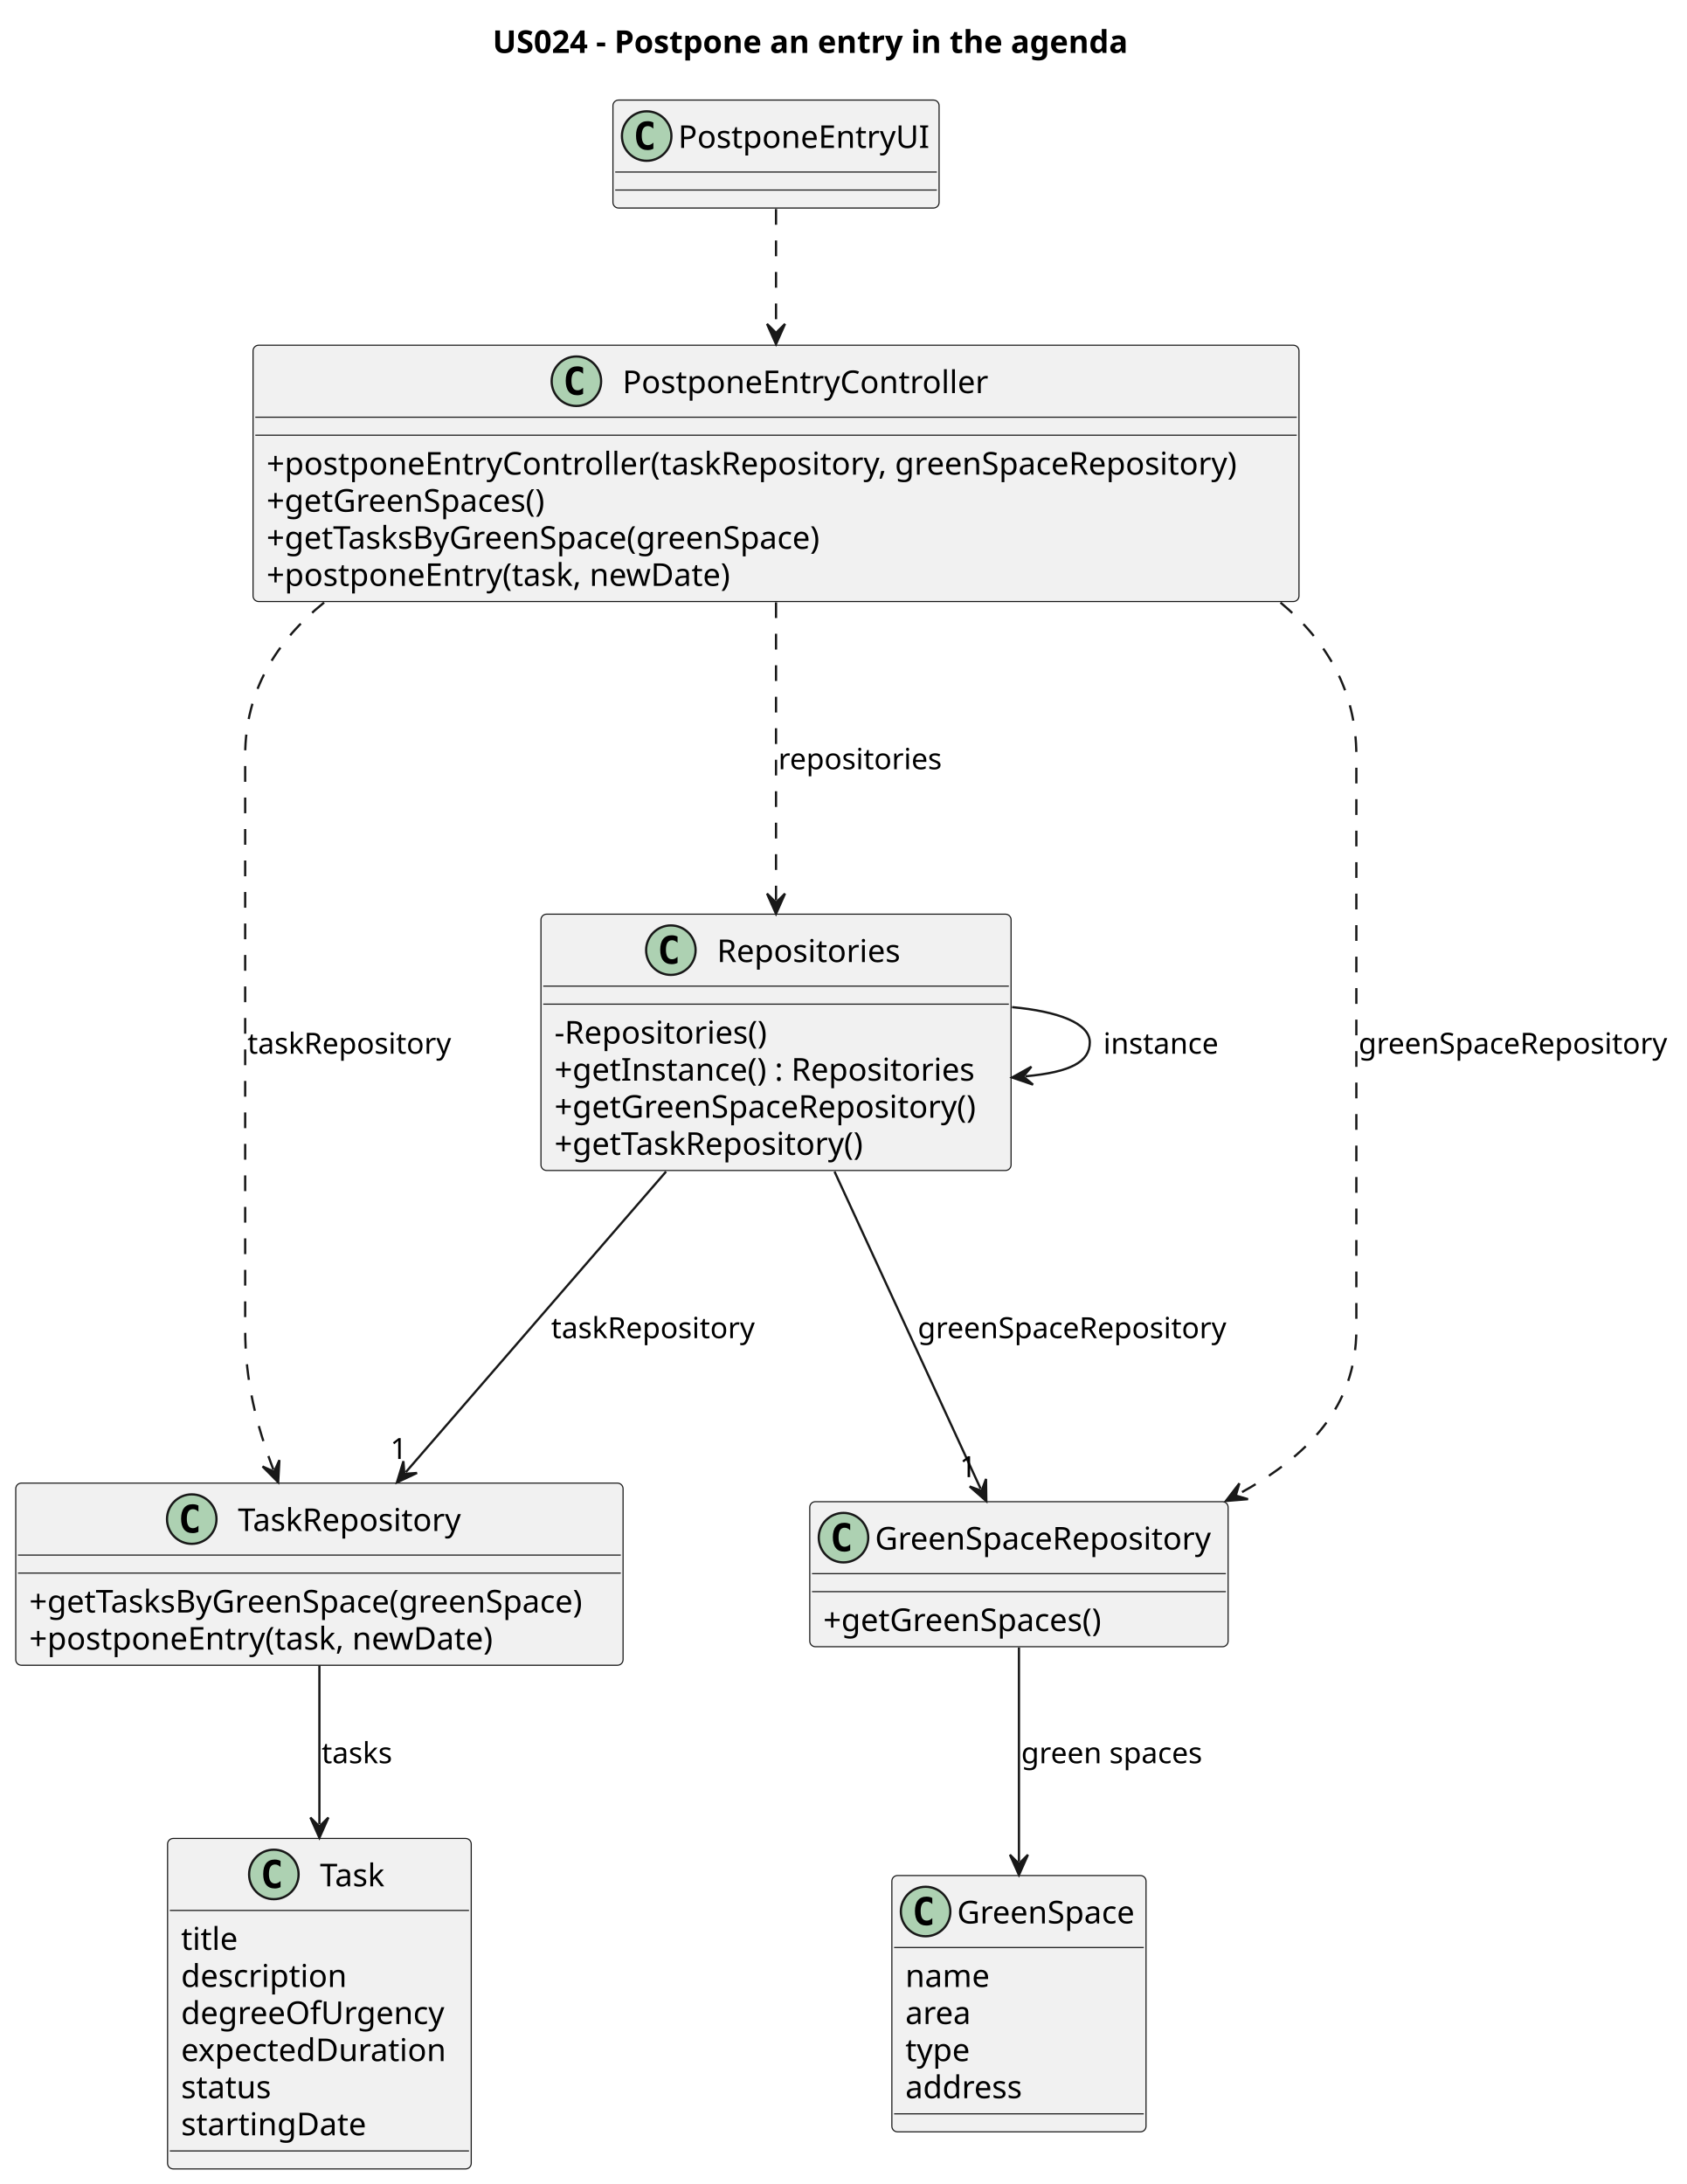
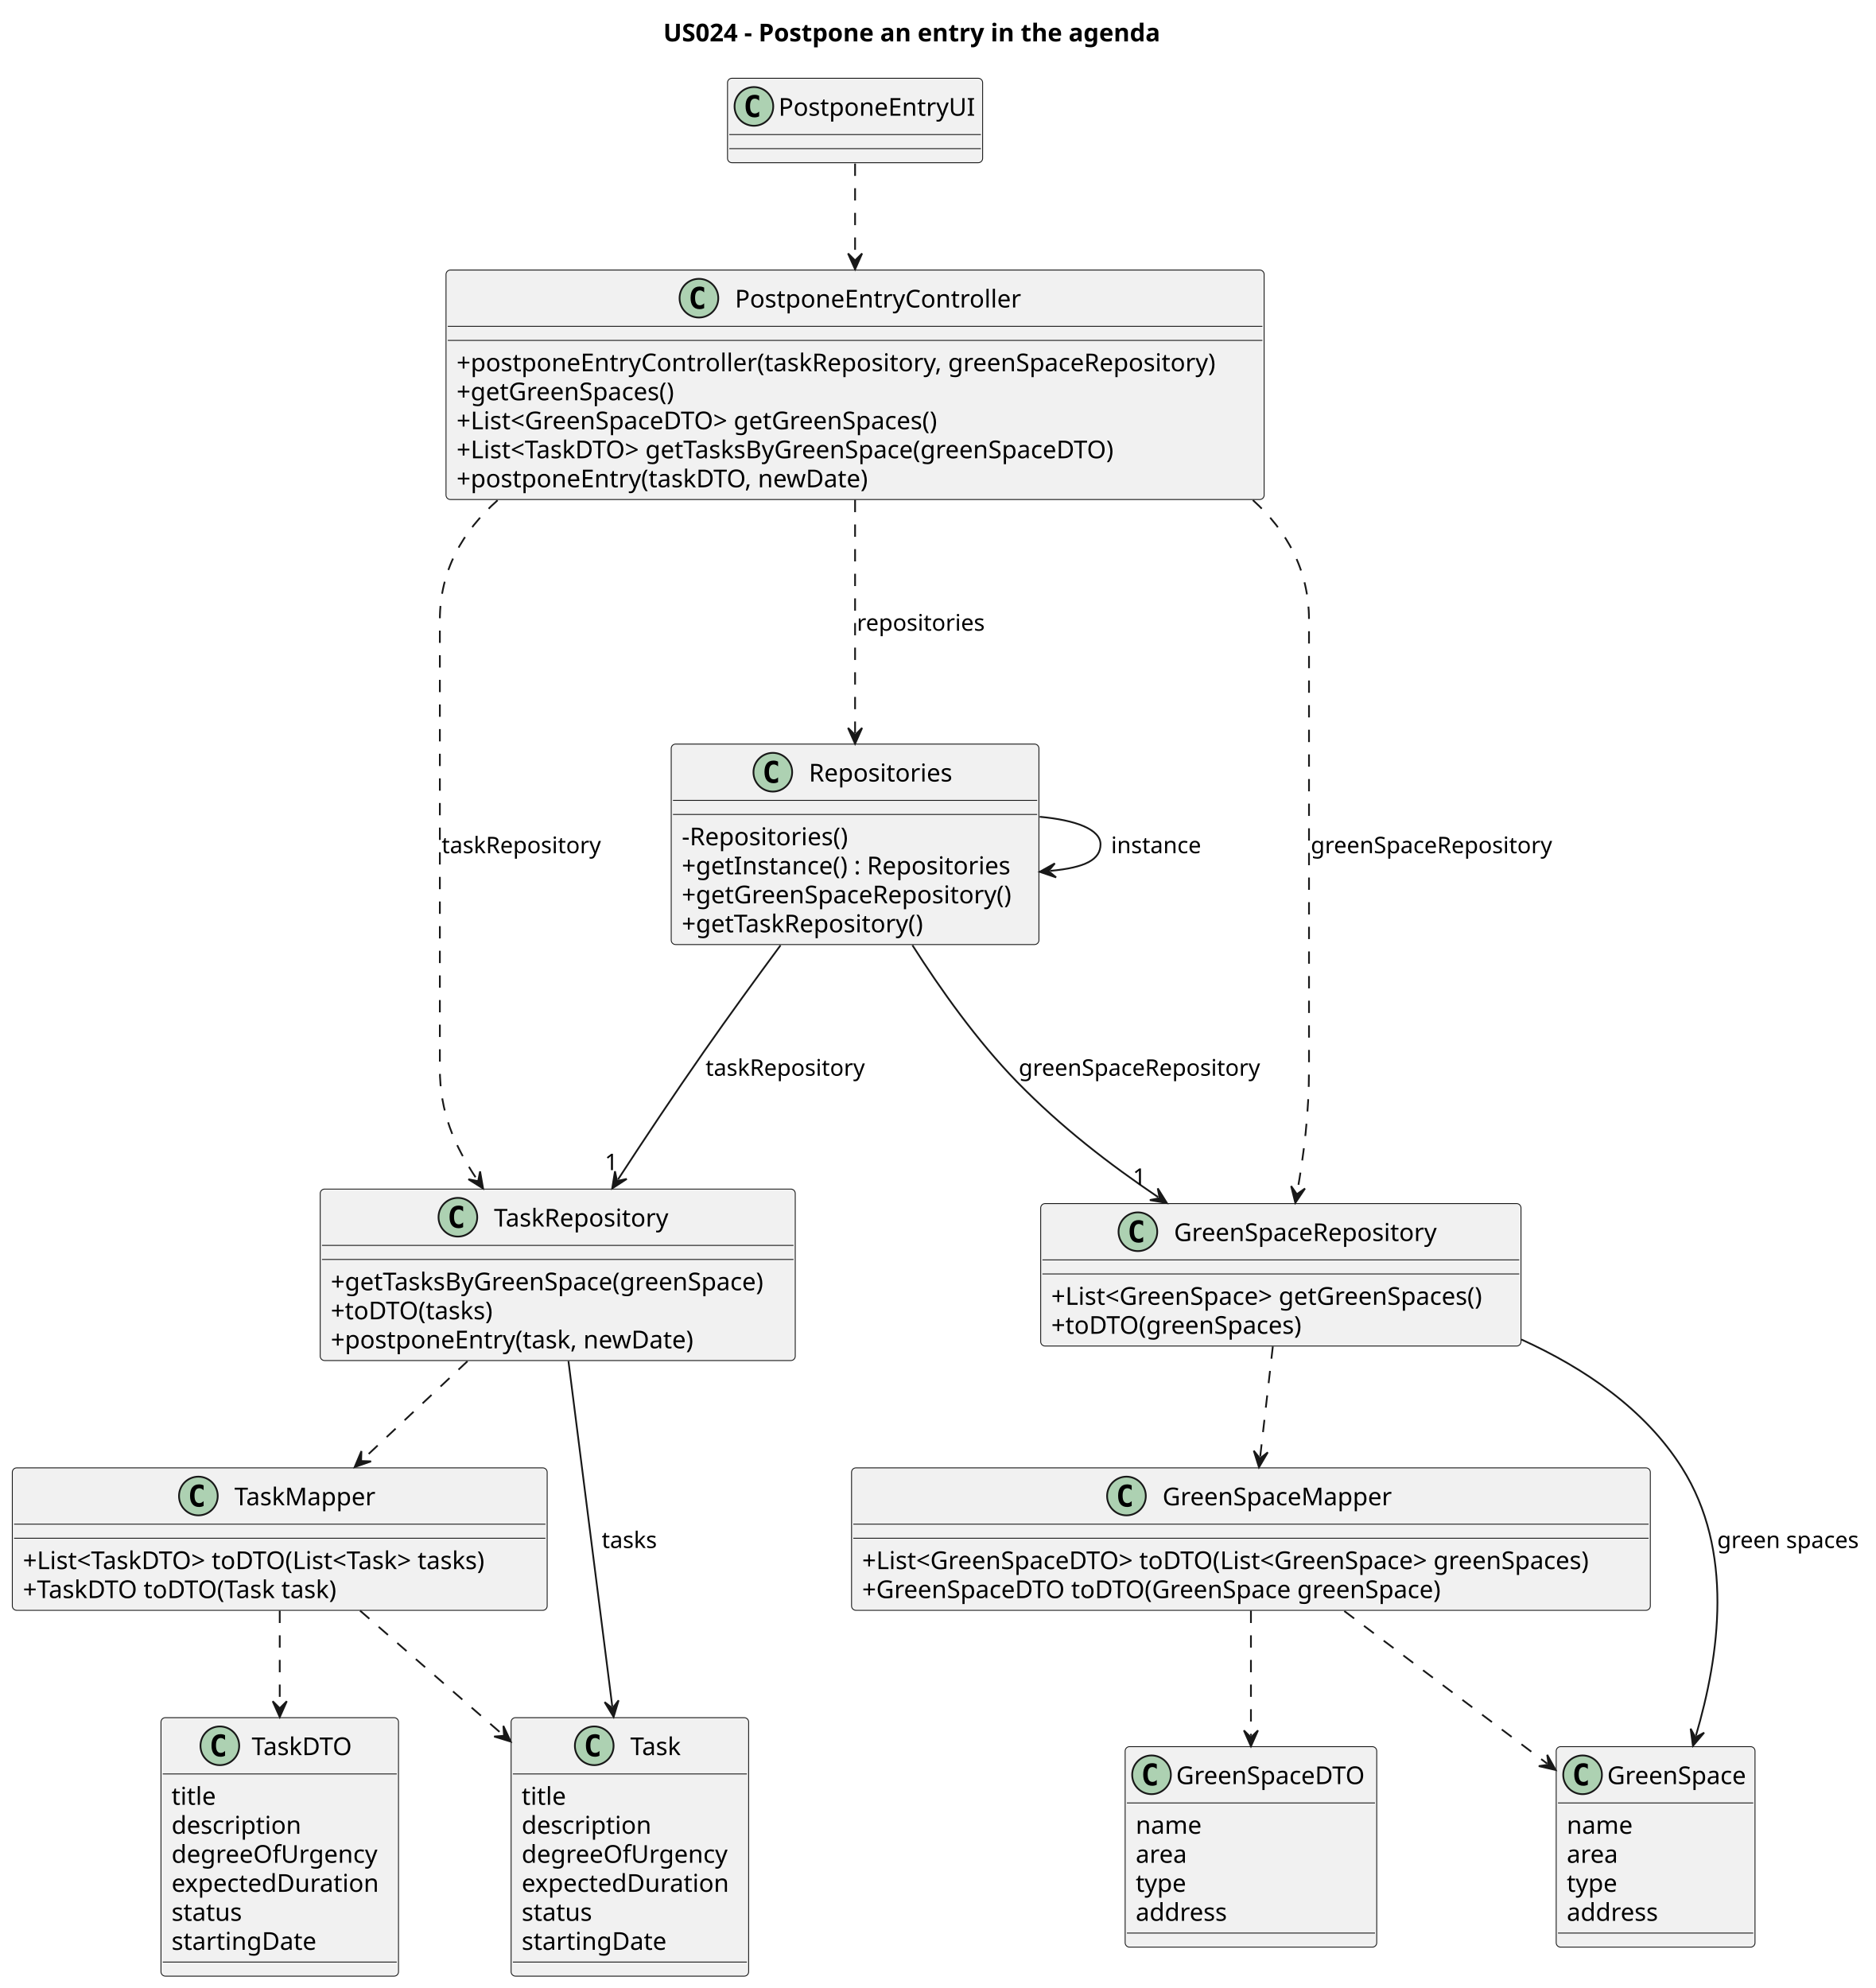
- <svg xmlns="http://www.w3.org/2000/svg" contentStyleType="text/css" height="971px" preserveAspectRatio="none" style="width:750px;height:971px;background:#FFFFFF;" version="1.1" viewBox="0 0 750 971" width="750px" zoomAndPan="magnify">
+ <svg xmlns="http://www.w3.org/2000/svg" contentStyleType="text/css" height="1130px" preserveAspectRatio="none" style="width:1066px;height:1130px;background:#FFFFFF;" version="1.1" viewBox="0 0 1066 1130" width="1066px" zoomAndPan="magnify">
  <defs />
  <g>
-     <text fill="#000000" font-family="sans-serif" font-size="14" font-weight="bold" lengthAdjust="spacing" textLength="298" x="219" y="23.535">US024 - Postpone an entry in the agenda</text>
+     <text fill="#000000" font-family="sans-serif" font-size="14" font-weight="bold" lengthAdjust="spacing" textLength="298" x="377" y="23.535">US024 - Postpone an entry in the agenda</text>
    <g id="elem_PostponeEntryUI">
-       <rect codeLine="13" fill="#F1F1F1" height="48" id="PostponeEntryUI" rx="2.5" ry="2.5" style="stroke:#181818;stroke-width:0.5;" width="145" x="272.5" y="44.488" />
-       <ellipse cx="287.5" cy="60.488" fill="#ADD1B2" rx="11" ry="11" style="stroke:#181818;stroke-width:1.0;" />
-       <path d="M290.473,66.131 Q289.892,66.43 289.253,66.58 Q288.614,66.729 287.908,66.729 Q285.401,66.729 284.082,65.077 Q282.762,63.425 282.762,60.304 Q282.762,57.175 284.082,55.523 Q285.401,53.871 287.908,53.871 Q288.614,53.871 289.261,54.02 Q289.909,54.17 290.473,54.469 L290.473,57.191 Q289.842,56.61 289.249,56.341 Q288.655,56.071 288.024,56.071 Q286.68,56.071 285.995,57.138 Q285.31,58.204 285.31,60.304 Q285.31,62.396 285.995,63.463 Q286.68,64.529 288.024,64.529 Q288.655,64.529 289.249,64.26 Q289.842,63.99 290.473,63.409 Z " fill="#000000" />
-       <text fill="#000000" font-family="sans-serif" font-size="14" lengthAdjust="spacing" textLength="113" x="301.5" y="65.779">PostponeEntryUI</text>
-       <line style="stroke:#181818;stroke-width:0.5;" x1="273.5" x2="416.5" y1="76.488" y2="76.488" />
-       <line style="stroke:#181818;stroke-width:0.5;" x1="273.5" x2="416.5" y1="84.488" y2="84.488" />
+       <rect codeLine="13" fill="#F1F1F1" height="48" id="PostponeEntryUI" rx="2.5" ry="2.5" style="stroke:#181818;stroke-width:0.5;" width="145" x="413.5" y="44.488" />
+       <ellipse cx="428.5" cy="60.488" fill="#ADD1B2" rx="11" ry="11" style="stroke:#181818;stroke-width:1.0;" />
+       <path d="M431.473,66.131 Q430.892,66.43 430.253,66.58 Q429.614,66.729 428.908,66.729 Q426.401,66.729 425.082,65.077 Q423.762,63.425 423.762,60.304 Q423.762,57.175 425.082,55.523 Q426.401,53.871 428.908,53.871 Q429.614,53.871 430.261,54.02 Q430.909,54.17 431.473,54.469 L431.473,57.191 Q430.842,56.61 430.249,56.341 Q429.655,56.071 429.024,56.071 Q427.68,56.071 426.995,57.138 Q426.31,58.204 426.31,60.304 Q426.31,62.396 426.995,63.463 Q427.68,64.529 429.024,64.529 Q429.655,64.529 430.249,64.26 Q430.842,63.99 431.473,63.409 Z " fill="#000000" />
+       <text fill="#000000" font-family="sans-serif" font-size="14" lengthAdjust="spacing" textLength="113" x="442.5" y="65.779">PostponeEntryUI</text>
+       <line style="stroke:#181818;stroke-width:0.5;" x1="414.5" x2="557.5" y1="76.488" y2="76.488" />
+       <line style="stroke:#181818;stroke-width:0.5;" x1="414.5" x2="557.5" y1="84.488" y2="84.488" />
    </g>
    <g id="elem_PostponeEntryController">
-       <rect codeLine="16" fill="#F1F1F1" height="113.953" id="PostponeEntryController" rx="2.5" ry="2.5" style="stroke:#181818;stroke-width:0.5;" width="465" x="112.5" y="153.488" />
-       <ellipse cx="256.25" cy="169.488" fill="#ADD1B2" rx="11" ry="11" style="stroke:#181818;stroke-width:1.0;" />
-       <path d="M259.223,175.131 Q258.642,175.43 258.003,175.58 Q257.364,175.729 256.658,175.729 Q254.151,175.729 252.832,174.077 Q251.512,172.425 251.512,169.304 Q251.512,166.175 252.832,164.523 Q254.151,162.871 256.658,162.871 Q257.364,162.871 258.011,163.02 Q258.659,163.17 259.223,163.469 L259.223,166.191 Q258.592,165.61 257.999,165.341 Q257.405,165.071 256.774,165.071 Q255.43,165.071 254.745,166.137 Q254.06,167.204 254.06,169.304 Q254.06,171.396 254.745,172.463 Q255.43,173.529 256.774,173.529 Q257.405,173.529 257.999,173.26 Q258.592,172.99 259.223,172.409 Z " fill="#000000" />
-       <text fill="#000000" font-family="sans-serif" font-size="14" lengthAdjust="spacing" textLength="169" x="276.75" y="174.779">PostponeEntryController</text>
-       <line style="stroke:#181818;stroke-width:0.5;" x1="113.5" x2="576.5" y1="185.488" y2="185.488" />
-       <line style="stroke:#181818;stroke-width:0.5;" x1="113.5" x2="576.5" y1="193.488" y2="193.488" />
-       <text fill="#000000" font-family="sans-serif" font-size="14" lengthAdjust="spacing" textLength="453" x="118.5" y="211.023">+postponeEntryController(taskRepository, greenSpaceRepository)</text>
-       <text fill="#000000" font-family="sans-serif" font-size="14" lengthAdjust="spacing" textLength="131" x="118.5" y="227.512">+getGreenSpaces()</text>
-       <text fill="#000000" font-family="sans-serif" font-size="14" lengthAdjust="spacing" textLength="258" x="118.5" y="244">+getTasksByGreenSpace(greenSpace)</text>
-       <text fill="#000000" font-family="sans-serif" font-size="14" lengthAdjust="spacing" textLength="216" x="118.5" y="260.488">+postponeEntry(task, newDate)</text>
+       <rect codeLine="16" fill="#F1F1F1" height="130.441" id="PostponeEntryController" rx="2.5" ry="2.5" style="stroke:#181818;stroke-width:0.5;" width="465" x="253.5" y="153.488" />
+       <ellipse cx="397.25" cy="169.488" fill="#ADD1B2" rx="11" ry="11" style="stroke:#181818;stroke-width:1.0;" />
+       <path d="M400.223,175.131 Q399.642,175.43 399.003,175.58 Q398.364,175.729 397.658,175.729 Q395.151,175.729 393.832,174.077 Q392.512,172.425 392.512,169.304 Q392.512,166.175 393.832,164.523 Q395.151,162.871 397.658,162.871 Q398.364,162.871 399.011,163.02 Q399.659,163.17 400.223,163.469 L400.223,166.191 Q399.592,165.61 398.999,165.341 Q398.405,165.071 397.774,165.071 Q396.43,165.071 395.745,166.137 Q395.06,167.204 395.06,169.304 Q395.06,171.396 395.745,172.463 Q396.43,173.529 397.774,173.529 Q398.405,173.529 398.999,173.26 Q399.592,172.99 400.223,172.409 Z " fill="#000000" />
+       <text fill="#000000" font-family="sans-serif" font-size="14" lengthAdjust="spacing" textLength="169" x="417.75" y="174.779">PostponeEntryController</text>
+       <line style="stroke:#181818;stroke-width:0.5;" x1="254.5" x2="717.5" y1="185.488" y2="185.488" />
+       <line style="stroke:#181818;stroke-width:0.5;" x1="254.5" x2="717.5" y1="193.488" y2="193.488" />
+       <text fill="#000000" font-family="sans-serif" font-size="14" lengthAdjust="spacing" textLength="453" x="259.5" y="211.023">+postponeEntryController(taskRepository, greenSpaceRepository)</text>
+       <text fill="#000000" font-family="sans-serif" font-size="14" lengthAdjust="spacing" textLength="131" x="259.5" y="227.512">+getGreenSpaces()</text>
+       <text fill="#000000" font-family="sans-serif" font-size="14" lengthAdjust="spacing" textLength="291" x="259.5" y="244">+List&lt;GreenSpaceDTO&gt; getGreenSpaces()</text>
+       <text fill="#000000" font-family="sans-serif" font-size="14" lengthAdjust="spacing" textLength="399" x="259.5" y="260.488">+List&lt;TaskDTO&gt; getTasksByGreenSpace(greenSpaceDTO)</text>
+       <text fill="#000000" font-family="sans-serif" font-size="14" lengthAdjust="spacing" textLength="246" x="259.5" y="276.977">+postponeEntry(taskDTO, newDate)</text>
+     </g>
+     <g id="elem_Repositories">
+       <rect codeLine="25" fill="#F1F1F1" height="113.953" id="Repositories" rx="2.5" ry="2.5" style="stroke:#181818;stroke-width:0.5;" width="209" x="381.5" y="422.938" />
+       <ellipse cx="439.25" cy="438.938" fill="#ADD1B2" rx="11" ry="11" style="stroke:#181818;stroke-width:1.0;" />
+       <path d="M442.223,444.581 Q441.642,444.88 441.003,445.03 Q440.364,445.179 439.658,445.179 Q437.151,445.179 435.832,443.527 Q434.512,441.875 434.512,438.754 Q434.512,435.625 435.832,433.973 Q437.151,432.321 439.658,432.321 Q440.364,432.321 441.011,432.471 Q441.659,432.62 442.223,432.919 L442.223,435.641 Q441.592,435.06 440.999,434.791 Q440.405,434.521 439.774,434.521 Q438.43,434.521 437.745,435.587 Q437.06,436.654 437.06,438.754 Q437.06,440.846 437.745,441.913 Q438.43,442.979 439.774,442.979 Q440.405,442.979 440.999,442.709 Q441.592,442.44 442.223,441.859 Z " fill="#000000" />
+       <text fill="#000000" font-family="sans-serif" font-size="14" lengthAdjust="spacing" textLength="85" x="459.75" y="444.229">Repositories</text>
+       <line style="stroke:#181818;stroke-width:0.5;" x1="382.5" x2="589.5" y1="454.938" y2="454.938" />
+       <line style="stroke:#181818;stroke-width:0.5;" x1="382.5" x2="589.5" y1="462.938" y2="462.938" />
+       <text fill="#000000" font-family="sans-serif" font-size="14" lengthAdjust="spacing" textLength="103" x="387.5" y="480.473">-Repositories()</text>
+       <text fill="#000000" font-family="sans-serif" font-size="14" lengthAdjust="spacing" textLength="197" x="387.5" y="496.962">+getInstance() : Repositories</text>
+       <text fill="#000000" font-family="sans-serif" font-size="14" lengthAdjust="spacing" textLength="197" x="387.5" y="513.45">+getGreenSpaceRepository()</text>
+       <text fill="#000000" font-family="sans-serif" font-size="14" lengthAdjust="spacing" textLength="148" x="387.5" y="529.938">+getTaskRepository()</text>
+     </g>
+     <g id="elem_TaskRepository">
+       <rect codeLine="32" fill="#F1F1F1" height="97.465" id="TaskRepository" rx="2.5" ry="2.5" style="stroke:#181818;stroke-width:0.5;" width="270" x="182" y="675.888" />
+       <ellipse cx="260.25" cy="691.888" fill="#ADD1B2" rx="11" ry="11" style="stroke:#181818;stroke-width:1.0;" />
+       <path d="M263.223,697.531 Q262.642,697.83 262.003,697.98 Q261.364,698.129 260.658,698.129 Q258.151,698.129 256.832,696.477 Q255.512,694.825 255.512,691.704 Q255.512,688.575 256.832,686.923 Q258.151,685.271 260.658,685.271 Q261.364,685.271 262.011,685.42 Q262.659,685.57 263.223,685.869 L263.223,688.591 Q262.592,688.01 261.999,687.741 Q261.405,687.471 260.774,687.471 Q259.43,687.471 258.745,688.538 Q258.06,689.604 258.06,691.704 Q258.06,693.796 258.745,694.863 Q259.43,695.929 260.774,695.929 Q261.405,695.929 261.999,695.659 Q262.592,695.39 263.223,694.809 Z " fill="#000000" />
+       <text fill="#000000" font-family="sans-serif" font-size="14" lengthAdjust="spacing" textLength="105" x="280.75" y="697.179">TaskRepository</text>
+       <line style="stroke:#181818;stroke-width:0.5;" x1="183" x2="451" y1="707.888" y2="707.888" />
+       <line style="stroke:#181818;stroke-width:0.5;" x1="183" x2="451" y1="715.888" y2="715.888" />
+       <text fill="#000000" font-family="sans-serif" font-size="14" lengthAdjust="spacing" textLength="258" x="188" y="733.423">+getTasksByGreenSpace(greenSpace)</text>
+       <text fill="#000000" font-family="sans-serif" font-size="14" lengthAdjust="spacing" textLength="100" x="188" y="749.912">+toDTO(tasks)</text>
+       <text fill="#000000" font-family="sans-serif" font-size="14" lengthAdjust="spacing" textLength="216" x="188" y="766.4">+postponeEntry(task, newDate)</text>
+     </g>
+     <g id="elem_GreenSpaceRepository">
+       <rect codeLine="38" fill="#F1F1F1" height="80.977" id="GreenSpaceRepository" rx="2.5" ry="2.5" style="stroke:#181818;stroke-width:0.5;" width="273" x="591.5" y="684.128" />
+       <ellipse cx="646.75" cy="700.128" fill="#ADD1B2" rx="11" ry="11" style="stroke:#181818;stroke-width:1.0;" />
+       <path d="M649.723,705.771 Q649.142,706.07 648.503,706.22 Q647.864,706.369 647.158,706.369 Q644.651,706.369 643.332,704.717 Q642.012,703.065 642.012,699.944 Q642.012,696.815 643.332,695.163 Q644.651,693.511 647.158,693.511 Q647.864,693.511 648.511,693.66 Q649.159,693.81 649.723,694.109 L649.723,696.831 Q649.092,696.25 648.499,695.981 Q647.905,695.711 647.274,695.711 Q645.93,695.711 645.245,696.778 Q644.56,697.844 644.56,699.944 Q644.56,702.036 645.245,703.103 Q645.93,704.169 647.274,704.169 Q647.905,704.169 648.499,703.899 Q649.092,703.63 649.723,703.049 Z " fill="#000000" />
+       <text fill="#000000" font-family="sans-serif" font-size="14" lengthAdjust="spacing" textLength="154" x="667.25" y="705.419">GreenSpaceRepository</text>
+       <line style="stroke:#181818;stroke-width:0.5;" x1="592.5" x2="863.5" y1="716.128" y2="716.128" />
+       <line style="stroke:#181818;stroke-width:0.5;" x1="592.5" x2="863.5" y1="724.128" y2="724.128" />
+       <text fill="#000000" font-family="sans-serif" font-size="14" lengthAdjust="spacing" textLength="261" x="597.5" y="741.663">+List&lt;GreenSpace&gt; getGreenSpaces()</text>
+       <text fill="#000000" font-family="sans-serif" font-size="14" lengthAdjust="spacing" textLength="152" x="597.5" y="758.152">+toDTO(greenSpaces)</text>
+     </g>
+     <g id="elem_GreenSpaceMapper">
+       <rect codeLine="44" fill="#F1F1F1" height="80.977" id="GreenSpaceMapper" rx="2.5" ry="2.5" style="stroke:#181818;stroke-width:0.5;" width="454" x="484" y="834.348" />
+       <ellipse cx="640.25" cy="850.348" fill="#ADD1B2" rx="11" ry="11" style="stroke:#181818;stroke-width:1.0;" />
+       <path d="M643.223,855.991 Q642.642,856.29 642.003,856.44 Q641.364,856.589 640.658,856.589 Q638.151,856.589 636.832,854.937 Q635.512,853.285 635.512,850.164 Q635.512,847.035 636.832,845.383 Q638.151,843.731 640.658,843.731 Q641.364,843.731 642.011,843.88 Q642.659,844.03 643.223,844.329 L643.223,847.051 Q642.592,846.47 641.999,846.201 Q641.405,845.931 640.774,845.931 Q639.43,845.931 638.745,846.997 Q638.06,848.064 638.06,850.164 Q638.06,852.256 638.745,853.323 Q639.43,854.389 640.774,854.389 Q641.405,854.389 641.999,854.12 Q642.592,853.85 643.223,853.269 Z " fill="#000000" />
+       <text fill="#000000" font-family="sans-serif" font-size="14" lengthAdjust="spacing" textLength="133" x="660.75" y="855.639">GreenSpaceMapper</text>
+       <line style="stroke:#181818;stroke-width:0.5;" x1="485" x2="937" y1="866.348" y2="866.348" />
+       <line style="stroke:#181818;stroke-width:0.5;" x1="485" x2="937" y1="874.348" y2="874.348" />
+       <text fill="#000000" font-family="sans-serif" font-size="14" lengthAdjust="spacing" textLength="442" x="490" y="891.883">+List&lt;GreenSpaceDTO&gt; toDTO(List&lt;GreenSpace&gt; greenSpaces)</text>
+       <text fill="#000000" font-family="sans-serif" font-size="14" lengthAdjust="spacing" textLength="345" x="490" y="908.372">+GreenSpaceDTO toDTO(GreenSpace greenSpace)</text>
+     </g>
+     <g id="elem_TaskMapper">
+       <rect codeLine="49" fill="#F1F1F1" height="80.977" id="TaskMapper" rx="2.5" ry="2.5" style="stroke:#181818;stroke-width:0.5;" width="304" x="7" y="834.348" />
+       <ellipse cx="112.75" cy="850.348" fill="#ADD1B2" rx="11" ry="11" style="stroke:#181818;stroke-width:1.0;" />
+       <path d="M115.723,855.991 Q115.142,856.29 114.503,856.44 Q113.864,856.589 113.158,856.589 Q110.651,856.589 109.332,854.937 Q108.012,853.285 108.012,850.164 Q108.012,847.035 109.332,845.383 Q110.651,843.731 113.158,843.731 Q113.864,843.731 114.511,843.88 Q115.159,844.03 115.723,844.329 L115.723,847.051 Q115.092,846.47 114.499,846.201 Q113.905,845.931 113.274,845.931 Q111.93,845.931 111.245,846.997 Q110.56,848.064 110.56,850.164 Q110.56,852.256 111.245,853.323 Q111.93,854.389 113.274,854.389 Q113.905,854.389 114.499,854.12 Q115.092,853.85 115.723,853.269 Z " fill="#000000" />
+       <text fill="#000000" font-family="sans-serif" font-size="14" lengthAdjust="spacing" textLength="84" x="133.25" y="855.639">TaskMapper</text>
+       <line style="stroke:#181818;stroke-width:0.5;" x1="8" x2="310" y1="866.348" y2="866.348" />
+       <line style="stroke:#181818;stroke-width:0.5;" x1="8" x2="310" y1="874.348" y2="874.348" />
+       <text fill="#000000" font-family="sans-serif" font-size="14" lengthAdjust="spacing" textLength="292" x="13" y="891.883">+List&lt;TaskDTO&gt; toDTO(List&lt;Task&gt; tasks)</text>
+       <text fill="#000000" font-family="sans-serif" font-size="14" lengthAdjust="spacing" textLength="195" x="13" y="908.372">+TaskDTO toDTO(Task task)</text>
+     </g>
+     <g id="elem_GreenSpaceDTO">
+       <rect codeLine="54" fill="#F1F1F1" height="113.953" id="GreenSpaceDTO" rx="2.5" ry="2.5" style="stroke:#181818;stroke-width:0.5;" width="143" x="639.5" y="992.818" />
+       <ellipse cx="654.5" cy="1008.818" fill="#ADD1B2" rx="11" ry="11" style="stroke:#181818;stroke-width:1.0;" />
+       <path d="M657.473,1014.461 Q656.892,1014.76 656.253,1014.91 Q655.614,1015.059 654.908,1015.059 Q652.401,1015.059 651.082,1013.407 Q649.762,1011.755 649.762,1008.634 Q649.762,1005.505 651.082,1003.853 Q652.401,1002.201 654.908,1002.201 Q655.614,1002.201 656.261,1002.351 Q656.909,1002.5 657.473,1002.799 L657.473,1005.521 Q656.842,1004.94 656.249,1004.671 Q655.655,1004.401 655.024,1004.401 Q653.68,1004.401 652.995,1005.467 Q652.31,1006.534 652.31,1008.634 Q652.31,1010.726 652.995,1011.793 Q653.68,1012.859 655.024,1012.859 Q655.655,1012.859 656.249,1012.59 Q656.842,1012.32 657.473,1011.739 Z " fill="#000000" />
+       <text fill="#000000" font-family="sans-serif" font-size="14" lengthAdjust="spacing" textLength="111" x="668.5" y="1014.109">GreenSpaceDTO</text>
+       <line style="stroke:#181818;stroke-width:0.5;" x1="640.5" x2="781.5" y1="1024.818" y2="1024.818" />
+       <text fill="#000000" font-family="sans-serif" font-size="14" lengthAdjust="spacing" textLength="38" x="645.5" y="1042.353">name</text>
+       <text fill="#000000" font-family="sans-serif" font-size="14" lengthAdjust="spacing" textLength="30" x="645.5" y="1058.842">area</text>
+       <text fill="#000000" font-family="sans-serif" font-size="14" lengthAdjust="spacing" textLength="29" x="645.5" y="1075.33">type</text>
+       <text fill="#000000" font-family="sans-serif" font-size="14" lengthAdjust="spacing" textLength="54" x="645.5" y="1091.818">address</text>
+       <line style="stroke:#181818;stroke-width:0.5;" x1="640.5" x2="781.5" y1="1098.771" y2="1098.771" />
+     </g>
+     <g id="elem_TaskDTO">
+       <rect codeLine="61" fill="#F1F1F1" height="146.93" id="TaskDTO" rx="2.5" ry="2.5" style="stroke:#181818;stroke-width:0.5;" width="135" x="91.5" y="976.328" />
+       <ellipse cx="124.95" cy="992.328" fill="#ADD1B2" rx="11" ry="11" style="stroke:#181818;stroke-width:1.0;" />
+       <path d="M127.923,997.971 Q127.342,998.27 126.703,998.42 Q126.064,998.569 125.358,998.569 Q122.851,998.569 121.531,996.917 Q120.212,995.265 120.212,992.144 Q120.212,989.015 121.531,987.363 Q122.851,985.711 125.358,985.711 Q126.064,985.711 126.711,985.861 Q127.359,986.01 127.923,986.309 L127.923,989.031 Q127.292,988.45 126.699,988.181 Q126.105,987.911 125.474,987.911 Q124.13,987.911 123.445,988.977 Q122.76,990.044 122.76,992.144 Q122.76,994.236 123.445,995.303 Q124.13,996.369 125.474,996.369 Q126.105,996.369 126.699,996.1 Q127.292,995.83 127.923,995.249 Z " fill="#000000" />
+       <text fill="#000000" font-family="sans-serif" font-size="14" lengthAdjust="spacing" textLength="62" x="143.05" y="997.619">TaskDTO</text>
+       <line style="stroke:#181818;stroke-width:0.5;" x1="92.5" x2="225.5" y1="1008.328" y2="1008.328" />
+       <text fill="#000000" font-family="sans-serif" font-size="14" lengthAdjust="spacing" textLength="26" x="97.5" y="1025.863">title</text>
+       <text fill="#000000" font-family="sans-serif" font-size="14" lengthAdjust="spacing" textLength="77" x="97.5" y="1042.352">description</text>
+       <text fill="#000000" font-family="sans-serif" font-size="14" lengthAdjust="spacing" textLength="120" x="97.5" y="1058.84">degreeOfUrgency</text>
+       <text fill="#000000" font-family="sans-serif" font-size="14" lengthAdjust="spacing" textLength="123" x="97.5" y="1075.328">expectedDuration</text>
+       <text fill="#000000" font-family="sans-serif" font-size="14" lengthAdjust="spacing" textLength="41" x="97.5" y="1091.817">status</text>
+       <text fill="#000000" font-family="sans-serif" font-size="14" lengthAdjust="spacing" textLength="84" x="97.5" y="1108.305">startingDate</text>
+       <line style="stroke:#181818;stroke-width:0.5;" x1="92.5" x2="225.5" y1="1115.258" y2="1115.258" />
    </g>
    <g id="elem_Task">
-       <rect codeLine="23" fill="#F1F1F1" height="146.93" id="Task" rx="2.5" ry="2.5" style="stroke:#181818;stroke-width:0.5;" width="135" x="74.5" y="817.368" />
-       <ellipse cx="121.75" cy="833.368" fill="#ADD1B2" rx="11" ry="11" style="stroke:#181818;stroke-width:1.0;" />
-       <path d="M124.723,839.011 Q124.142,839.31 123.503,839.46 Q122.864,839.609 122.158,839.609 Q119.651,839.609 118.332,837.957 Q117.012,836.305 117.012,833.184 Q117.012,830.055 118.332,828.403 Q119.651,826.751 122.158,826.751 Q122.864,826.751 123.511,826.9 Q124.159,827.05 124.723,827.349 L124.723,830.071 Q124.092,829.49 123.499,829.221 Q122.905,828.951 122.274,828.951 Q120.93,828.951 120.245,830.018 Q119.56,831.084 119.56,833.184 Q119.56,835.276 120.245,836.343 Q120.93,837.409 122.274,837.409 Q122.905,837.409 123.499,837.139 Q124.092,836.87 124.723,836.289 Z " fill="#000000" />
-       <text fill="#000000" font-family="sans-serif" font-size="14" lengthAdjust="spacing" textLength="32" x="142.25" y="838.659">Task</text>
-       <line style="stroke:#181818;stroke-width:0.5;" x1="75.5" x2="208.5" y1="849.368" y2="849.368" />
-       <text fill="#000000" font-family="sans-serif" font-size="14" lengthAdjust="spacing" textLength="26" x="80.5" y="866.903">title</text>
-       <text fill="#000000" font-family="sans-serif" font-size="14" lengthAdjust="spacing" textLength="77" x="80.5" y="883.392">description</text>
-       <text fill="#000000" font-family="sans-serif" font-size="14" lengthAdjust="spacing" textLength="120" x="80.5" y="899.88">degreeOfUrgency</text>
-       <text fill="#000000" font-family="sans-serif" font-size="14" lengthAdjust="spacing" textLength="123" x="80.5" y="916.368">expectedDuration</text>
-       <text fill="#000000" font-family="sans-serif" font-size="14" lengthAdjust="spacing" textLength="41" x="80.5" y="932.857">status</text>
-       <text fill="#000000" font-family="sans-serif" font-size="14" lengthAdjust="spacing" textLength="84" x="80.5" y="949.345">startingDate</text>
-       <line style="stroke:#181818;stroke-width:0.5;" x1="75.5" x2="208.5" y1="956.298" y2="956.298" />
+       <rect codeLine="70" fill="#F1F1F1" height="146.93" id="Task" rx="2.5" ry="2.5" style="stroke:#181818;stroke-width:0.5;" width="135" x="290.5" y="976.328" />
+       <ellipse cx="337.75" cy="992.328" fill="#ADD1B2" rx="11" ry="11" style="stroke:#181818;stroke-width:1.0;" />
+       <path d="M340.723,997.971 Q340.142,998.27 339.503,998.42 Q338.864,998.569 338.158,998.569 Q335.651,998.569 334.332,996.917 Q333.012,995.265 333.012,992.144 Q333.012,989.015 334.332,987.363 Q335.651,985.711 338.158,985.711 Q338.864,985.711 339.511,985.861 Q340.159,986.01 340.723,986.309 L340.723,989.031 Q340.092,988.45 339.499,988.181 Q338.905,987.911 338.274,987.911 Q336.93,987.911 336.245,988.977 Q335.56,990.044 335.56,992.144 Q335.56,994.236 336.245,995.303 Q336.93,996.369 338.274,996.369 Q338.905,996.369 339.499,996.1 Q340.092,995.83 340.723,995.249 Z " fill="#000000" />
+       <text fill="#000000" font-family="sans-serif" font-size="14" lengthAdjust="spacing" textLength="32" x="358.25" y="997.619">Task</text>
+       <line style="stroke:#181818;stroke-width:0.5;" x1="291.5" x2="424.5" y1="1008.328" y2="1008.328" />
+       <text fill="#000000" font-family="sans-serif" font-size="14" lengthAdjust="spacing" textLength="26" x="296.5" y="1025.863">title</text>
+       <text fill="#000000" font-family="sans-serif" font-size="14" lengthAdjust="spacing" textLength="77" x="296.5" y="1042.352">description</text>
+       <text fill="#000000" font-family="sans-serif" font-size="14" lengthAdjust="spacing" textLength="120" x="296.5" y="1058.84">degreeOfUrgency</text>
+       <text fill="#000000" font-family="sans-serif" font-size="14" lengthAdjust="spacing" textLength="123" x="296.5" y="1075.328">expectedDuration</text>
+       <text fill="#000000" font-family="sans-serif" font-size="14" lengthAdjust="spacing" textLength="41" x="296.5" y="1091.817">status</text>
+       <text fill="#000000" font-family="sans-serif" font-size="14" lengthAdjust="spacing" textLength="84" x="296.5" y="1108.305">startingDate</text>
+       <line style="stroke:#181818;stroke-width:0.5;" x1="291.5" x2="424.5" y1="1115.258" y2="1115.258" />
    </g>
    <g id="elem_GreenSpace">
-       <rect codeLine="32" fill="#F1F1F1" height="113.953" id="GreenSpace" rx="2.5" ry="2.5" style="stroke:#181818;stroke-width:0.5;" width="113" x="396.5" y="833.858" />
-       <ellipse cx="411.5" cy="849.858" fill="#ADD1B2" rx="11" ry="11" style="stroke:#181818;stroke-width:1.0;" />
-       <path d="M414.473,855.501 Q413.892,855.8 413.253,855.95 Q412.614,856.099 411.908,856.099 Q409.401,856.099 408.082,854.447 Q406.762,852.795 406.762,849.674 Q406.762,846.545 408.082,844.893 Q409.401,843.241 411.908,843.241 Q412.614,843.241 413.261,843.39 Q413.909,843.54 414.473,843.839 L414.473,846.561 Q413.842,845.98 413.249,845.711 Q412.655,845.441 412.024,845.441 Q410.68,845.441 409.995,846.508 Q409.31,847.574 409.31,849.674 Q409.31,851.766 409.995,852.833 Q410.68,853.899 412.024,853.899 Q412.655,853.899 413.249,853.63 Q413.842,853.36 414.473,852.779 Z " fill="#000000" />
-       <text fill="#000000" font-family="sans-serif" font-size="14" lengthAdjust="spacing" textLength="81" x="425.5" y="855.149">GreenSpace</text>
-       <line style="stroke:#181818;stroke-width:0.5;" x1="397.5" x2="508.5" y1="865.858" y2="865.858" />
-       <text fill="#000000" font-family="sans-serif" font-size="14" lengthAdjust="spacing" textLength="38" x="402.5" y="883.393">name</text>
-       <text fill="#000000" font-family="sans-serif" font-size="14" lengthAdjust="spacing" textLength="30" x="402.5" y="899.882">area</text>
-       <text fill="#000000" font-family="sans-serif" font-size="14" lengthAdjust="spacing" textLength="29" x="402.5" y="916.37">type</text>
-       <text fill="#000000" font-family="sans-serif" font-size="14" lengthAdjust="spacing" textLength="54" x="402.5" y="932.858">address</text>
-       <line style="stroke:#181818;stroke-width:0.5;" x1="397.5" x2="508.5" y1="939.811" y2="939.811" />
-     </g>
-     <g id="elem_Repositories">
-       <rect codeLine="39" fill="#F1F1F1" height="113.953" id="Repositories" rx="2.5" ry="2.5" style="stroke:#181818;stroke-width:0.5;" width="209" x="240.5" y="406.438" />
-       <ellipse cx="298.25" cy="422.438" fill="#ADD1B2" rx="11" ry="11" style="stroke:#181818;stroke-width:1.0;" />
-       <path d="M301.223,428.081 Q300.642,428.38 300.003,428.53 Q299.364,428.679 298.658,428.679 Q296.151,428.679 294.832,427.027 Q293.512,425.375 293.512,422.254 Q293.512,419.125 294.832,417.473 Q296.151,415.821 298.658,415.821 Q299.364,415.821 300.011,415.971 Q300.659,416.12 301.223,416.419 L301.223,419.141 Q300.592,418.56 299.999,418.291 Q299.405,418.021 298.774,418.021 Q297.43,418.021 296.745,419.087 Q296.06,420.154 296.06,422.254 Q296.06,424.346 296.745,425.413 Q297.43,426.479 298.774,426.479 Q299.405,426.479 299.999,426.209 Q300.592,425.94 301.223,425.359 Z " fill="#000000" />
-       <text fill="#000000" font-family="sans-serif" font-size="14" lengthAdjust="spacing" textLength="85" x="318.75" y="427.729">Repositories</text>
-       <line style="stroke:#181818;stroke-width:0.5;" x1="241.5" x2="448.5" y1="438.438" y2="438.438" />
-       <line style="stroke:#181818;stroke-width:0.5;" x1="241.5" x2="448.5" y1="446.438" y2="446.438" />
-       <text fill="#000000" font-family="sans-serif" font-size="14" lengthAdjust="spacing" textLength="103" x="246.5" y="463.973">-Repositories()</text>
-       <text fill="#000000" font-family="sans-serif" font-size="14" lengthAdjust="spacing" textLength="197" x="246.5" y="480.462">+getInstance() : Repositories</text>
-       <text fill="#000000" font-family="sans-serif" font-size="14" lengthAdjust="spacing" textLength="197" x="246.5" y="496.95">+getGreenSpaceRepository()</text>
-       <text fill="#000000" font-family="sans-serif" font-size="14" lengthAdjust="spacing" textLength="148" x="246.5" y="513.438">+getTaskRepository()</text>
-     </g>
-     <g id="elem_TaskRepository">
-       <rect codeLine="46" fill="#F1F1F1" height="80.977" id="TaskRepository" rx="2.5" ry="2.5" style="stroke:#181818;stroke-width:0.5;" width="270" x="7" y="659.388" />
-       <ellipse cx="85.25" cy="675.388" fill="#ADD1B2" rx="11" ry="11" style="stroke:#181818;stroke-width:1.0;" />
-       <path d="M88.223,681.031 Q87.642,681.33 87.003,681.48 Q86.364,681.629 85.658,681.629 Q83.151,681.629 81.832,679.977 Q80.512,678.325 80.512,675.204 Q80.512,672.075 81.832,670.423 Q83.151,668.771 85.658,668.771 Q86.364,668.771 87.011,668.92 Q87.659,669.07 88.223,669.369 L88.223,672.091 Q87.592,671.51 86.999,671.241 Q86.405,670.971 85.774,670.971 Q84.43,670.971 83.745,672.038 Q83.06,673.104 83.06,675.204 Q83.06,677.296 83.745,678.363 Q84.43,679.429 85.774,679.429 Q86.405,679.429 86.999,679.159 Q87.592,678.89 88.223,678.309 Z " fill="#000000" />
-       <text fill="#000000" font-family="sans-serif" font-size="14" lengthAdjust="spacing" textLength="105" x="105.75" y="680.679">TaskRepository</text>
-       <line style="stroke:#181818;stroke-width:0.5;" x1="8" x2="276" y1="691.388" y2="691.388" />
-       <line style="stroke:#181818;stroke-width:0.5;" x1="8" x2="276" y1="699.388" y2="699.388" />
-       <text fill="#000000" font-family="sans-serif" font-size="14" lengthAdjust="spacing" textLength="258" x="13" y="716.923">+getTasksByGreenSpace(greenSpace)</text>
-       <text fill="#000000" font-family="sans-serif" font-size="14" lengthAdjust="spacing" textLength="216" x="13" y="733.412">+postponeEntry(task, newDate)</text>
-     </g>
-     <g id="elem_GreenSpaceRepository">
-       <rect codeLine="51" fill="#F1F1F1" height="64.488" id="GreenSpaceRepository" rx="2.5" ry="2.5" style="stroke:#181818;stroke-width:0.5;" width="186" x="360" y="667.638" />
-       <ellipse cx="375" cy="683.638" fill="#ADD1B2" rx="11" ry="11" style="stroke:#181818;stroke-width:1.0;" />
-       <path d="M377.973,689.281 Q377.392,689.58 376.753,689.73 Q376.114,689.879 375.408,689.879 Q372.901,689.879 371.582,688.227 Q370.262,686.575 370.262,683.454 Q370.262,680.325 371.582,678.673 Q372.901,677.021 375.408,677.021 Q376.114,677.021 376.761,677.17 Q377.409,677.32 377.973,677.619 L377.973,680.341 Q377.342,679.76 376.749,679.491 Q376.155,679.221 375.524,679.221 Q374.18,679.221 373.495,680.288 Q372.81,681.354 372.81,683.454 Q372.81,685.546 373.495,686.613 Q374.18,687.679 375.524,687.679 Q376.155,687.679 376.749,687.409 Q377.342,687.14 377.973,686.559 Z " fill="#000000" />
-       <text fill="#000000" font-family="sans-serif" font-size="14" lengthAdjust="spacing" textLength="154" x="389" y="688.929">GreenSpaceRepository</text>
-       <line style="stroke:#181818;stroke-width:0.5;" x1="361" x2="545" y1="699.638" y2="699.638" />
-       <line style="stroke:#181818;stroke-width:0.5;" x1="361" x2="545" y1="707.638" y2="707.638" />
-       <text fill="#000000" font-family="sans-serif" font-size="14" lengthAdjust="spacing" textLength="131" x="366" y="725.173">+getGreenSpaces()</text>
+       <rect codeLine="79" fill="#F1F1F1" height="113.953" id="GreenSpace" rx="2.5" ry="2.5" style="stroke:#181818;stroke-width:0.5;" width="113" x="884.5" y="992.818" />
+       <ellipse cx="899.5" cy="1008.818" fill="#ADD1B2" rx="11" ry="11" style="stroke:#181818;stroke-width:1.0;" />
+       <path d="M902.473,1014.461 Q901.892,1014.76 901.253,1014.91 Q900.614,1015.059 899.908,1015.059 Q897.401,1015.059 896.082,1013.407 Q894.762,1011.755 894.762,1008.634 Q894.762,1005.505 896.082,1003.853 Q897.401,1002.201 899.908,1002.201 Q900.614,1002.201 901.261,1002.351 Q901.909,1002.5 902.473,1002.799 L902.473,1005.521 Q901.842,1004.94 901.249,1004.671 Q900.655,1004.401 900.024,1004.401 Q898.68,1004.401 897.995,1005.467 Q897.31,1006.534 897.31,1008.634 Q897.31,1010.726 897.995,1011.793 Q898.68,1012.859 900.024,1012.859 Q900.655,1012.859 901.249,1012.59 Q901.842,1012.32 902.473,1011.739 Z " fill="#000000" />
+       <text fill="#000000" font-family="sans-serif" font-size="14" lengthAdjust="spacing" textLength="81" x="913.5" y="1014.109">GreenSpace</text>
+       <line style="stroke:#181818;stroke-width:0.5;" x1="885.5" x2="996.5" y1="1024.818" y2="1024.818" />
+       <text fill="#000000" font-family="sans-serif" font-size="14" lengthAdjust="spacing" textLength="38" x="890.5" y="1042.353">name</text>
+       <text fill="#000000" font-family="sans-serif" font-size="14" lengthAdjust="spacing" textLength="30" x="890.5" y="1058.842">area</text>
+       <text fill="#000000" font-family="sans-serif" font-size="14" lengthAdjust="spacing" textLength="29" x="890.5" y="1075.33">type</text>
+       <text fill="#000000" font-family="sans-serif" font-size="14" lengthAdjust="spacing" textLength="54" x="890.5" y="1091.818">address</text>
+       <line style="stroke:#181818;stroke-width:0.5;" x1="885.5" x2="996.5" y1="1098.771" y2="1098.771" />
    </g>
    <g id="link_PostponeEntryUI_PostponeEntryController">
-       <path codeLine="56" d="M345,92.918 C345,109.338 345,126.018 345,147.008 " fill="none" id="PostponeEntryUI-to-PostponeEntryController" style="stroke:#181818;stroke-width:1.0;stroke-dasharray:7.0,7.0;" />
-       <polygon fill="#181818" points="345,153.008,349,144.008,345,148.008,341,144.008,345,153.008" style="stroke:#181818;stroke-width:1.0;" />
+       <path codeLine="86" d="M486,92.978 C486,109.218 486,125.678 486,147.068 " fill="none" id="PostponeEntryUI-to-PostponeEntryController" style="stroke:#181818;stroke-width:1.0;stroke-dasharray:7.0,7.0;" />
+       <polygon fill="#181818" points="486,153.068,490,144.068,486,148.068,482,144.068,486,153.068" style="stroke:#181818;stroke-width:1.0;" />
    </g>
    <g id="link_PostponeEntryController_Repositories">
-       <path codeLine="57" d="M345,267.778 C345,309.108 345,358.998 345,400.288 " fill="none" id="PostponeEntryController-to-Repositories" style="stroke:#181818;stroke-width:1.0;stroke-dasharray:7.0,7.0;" />
-       <polygon fill="#181818" points="345,406.288,349,397.288,345,401.288,341,397.288,345,406.288" style="stroke:#181818;stroke-width:1.0;" />
-       <text fill="#000000" font-family="sans-serif" font-size="13" lengthAdjust="spacing" textLength="75" x="346" y="342.007">repositories</text>
+       <path codeLine="87" d="M486,284.118 C486,326.698 486,375.978 486,416.758 " fill="none" id="PostponeEntryController-to-Repositories" style="stroke:#181818;stroke-width:1.0;stroke-dasharray:7.0,7.0;" />
+       <polygon fill="#181818" points="486,422.758,490,413.758,486,417.758,482,413.758,486,422.758" style="stroke:#181818;stroke-width:1.0;" />
+       <text fill="#000000" font-family="sans-serif" font-size="13" lengthAdjust="spacing" textLength="75" x="487" y="358.507">repositories</text>
    </g>
    <g id="link_PostponeEntryController_TaskRepository">
-       <path codeLine="58" d="M144.08,267.888 C122.95,284.928 109,307.108 109,335.938 C109,335.938 109,335.938 109,590.888 C109,614.118 113.939,633.38 121.539,653.38 " fill="none" id="PostponeEntryController-to-TaskRepository" style="stroke:#181818;stroke-width:1.0;stroke-dasharray:7.0,7.0;" />
-       <polygon fill="#181818" points="123.67,658.988,124.212,649.154,121.894,654.314,116.734,651.996,123.67,658.988" style="stroke:#181818;stroke-width:1.0;" />
-       <text fill="#000000" font-family="sans-serif" font-size="13" lengthAdjust="spacing" textLength="94" x="110" y="468.487">taskRepository</text>
+       <path codeLine="88" d="M282.81,284.378 C262.96,301.958 250,324.228 250,352.438 C250,352.438 250,352.438 250,607.388 C250,631.848 257.919,650.812 271.219,670.562 " fill="none" id="PostponeEntryController-to-TaskRepository" style="stroke:#181818;stroke-width:1.0;stroke-dasharray:7.0,7.0;" />
+       <polygon fill="#181818" points="274.57,675.538,272.861,665.839,271.777,671.391,266.225,670.308,274.57,675.538" style="stroke:#181818;stroke-width:1.0;" />
+       <text fill="#000000" font-family="sans-serif" font-size="13" lengthAdjust="spacing" textLength="94" x="251" y="484.977">taskRepository</text>
    </g>
    <g id="link_PostponeEntryController_GreenSpaceRepository">
-       <path codeLine="59" d="M569.27,267.898 C589.76,284.928 603,307.098 603,335.938 C603,335.938 603,335.938 603,590.888 C603,625.708 581.329,647.539 550.279,664.449 " fill="none" id="PostponeEntryController-to-GreenSpaceRepository" style="stroke:#181818;stroke-width:1.0;stroke-dasharray:7.0,7.0;" />
-       <polygon fill="#181818" points="545.01,667.318,554.827,666.527,549.401,664.927,551.001,659.501,545.01,667.318" style="stroke:#181818;stroke-width:1.0;" />
-       <text fill="#000000" font-family="sans-serif" font-size="13" lengthAdjust="spacing" textLength="138" x="604" y="468.487">greenSpaceRepository</text>
+       <path codeLine="89" d="M712.11,284.278 C731.54,301.808 744,324.098 744,352.438 C744,352.438 744,352.438 744,607.388 C744,632.948 741.187,655.479 737.267,677.819 " fill="none" id="PostponeEntryController-to-GreenSpaceRepository" style="stroke:#181818;stroke-width:1.0;stroke-dasharray:7.0,7.0;" />
+       <polygon fill="#181818" points="736.23,683.728,741.725,675.555,737.094,678.803,733.846,674.172,736.23,683.728" style="stroke:#181818;stroke-width:1.0;" />
+       <text fill="#000000" font-family="sans-serif" font-size="13" lengthAdjust="spacing" textLength="138" x="745" y="484.977">greenSpaceRepository</text>
    </g>
    <g id="link_Repositories_Repositories">
-       <path codeLine="61" d="M449.94,447.768 C470.17,449.618 484.5,454.828 484.5,463.418 C484.5,471.998 476.145,476.675 455.915,478.515 " fill="none" id="Repositories-to-Repositories" style="stroke:#181818;stroke-width:1.0;" />
-       <polygon fill="#181818" points="449.94,479.058,459.265,482.227,454.919,478.605,458.541,474.26,449.94,479.058" style="stroke:#181818;stroke-width:1.0;" />
-       <text fill="#000000" font-family="sans-serif" font-size="13" lengthAdjust="spacing" textLength="53" x="490.5" y="468.487">instance</text>
+       <path codeLine="91" d="M590.94,464.268 C611.17,466.108 625.5,471.328 625.5,479.908 C625.5,488.498 617.145,493.162 596.915,495.012 " fill="none" id="Repositories-to-Repositories" style="stroke:#181818;stroke-width:1.0;" />
+       <polygon fill="#181818" points="590.94,495.558,600.267,498.722,595.919,495.103,599.538,490.755,590.94,495.558" style="stroke:#181818;stroke-width:1.0;" />
+       <text fill="#000000" font-family="sans-serif" font-size="13" lengthAdjust="spacing" textLength="53" x="631.5" y="484.977">instance</text>
    </g>
    <g id="link_Repositories_TaskRepository">
-       <path codeLine="62" d="M296.12,520.878 C259.16,563.558 213.267,616.562 180.407,654.522 " fill="none" id="Repositories-to-TaskRepository" style="stroke:#181818;stroke-width:1.0;" />
-       <polygon fill="#181818" points="176.48,659.058,185.395,654.872,179.752,655.278,179.346,649.636,176.48,659.058" style="stroke:#181818;stroke-width:1.0;" />
-       <text fill="#000000" font-family="sans-serif" font-size="13" lengthAdjust="spacing" textLength="94" x="245" y="594.957">taskRepository</text>
-       <text fill="#000000" font-family="sans-serif" font-size="13" lengthAdjust="spacing" textLength="8" x="173.528" y="648.65">1</text>
+       <path codeLine="92" d="M443.64,537.318 C429.55,556.398 413.91,577.928 400,597.888 C382.35,623.208 366.616,646.872 351.246,670.452 " fill="none" id="Repositories-to-TaskRepository" style="stroke:#181818;stroke-width:1.0;" />
+       <polygon fill="#181818" points="347.97,675.478,356.236,670.123,350.7,671.29,349.534,665.754,347.97,675.478" style="stroke:#181818;stroke-width:1.0;" />
+       <text fill="#000000" font-family="sans-serif" font-size="13" lengthAdjust="spacing" textLength="94" x="401" y="611.457">taskRepository</text>
+       <text fill="#000000" font-family="sans-serif" font-size="13" lengthAdjust="spacing" textLength="8" x="343.763" y="665.103">1</text>
    </g>
    <g id="link_Repositories_GreenSpaceRepository">
-       <path codeLine="63" d="M371.01,520.878 C392.17,566.808 418.74,624.499 435.98,661.929 " fill="none" id="Repositories-to-GreenSpaceRepository" style="stroke:#181818;stroke-width:1.0;" />
-       <polygon fill="#181818" points="438.49,667.378,438.358,657.53,436.398,662.837,431.092,660.877,438.49,667.378" style="stroke:#181818;stroke-width:1.0;" />
-       <text fill="#000000" font-family="sans-serif" font-size="13" lengthAdjust="spacing" textLength="138" x="408" y="594.957">greenSpaceRepository</text>
-       <text fill="#000000" font-family="sans-serif" font-size="13" lengthAdjust="spacing" textLength="8" x="426.672" y="656.728">1</text>
+       <path codeLine="93" d="M518.58,537.258 C534.67,562.508 555.45,591.758 578,614.888 C603.26,640.798 630.309,661.578 658.279,680.488 " fill="none" id="Repositories-to-GreenSpaceRepository" style="stroke:#181818;stroke-width:1.0;" />
+       <polygon fill="#181818" points="663.25,683.848,658.034,675.494,659.108,681.048,653.554,682.121,663.25,683.848" style="stroke:#181818;stroke-width:1.0;" />
+       <text fill="#000000" font-family="sans-serif" font-size="13" lengthAdjust="spacing" textLength="138" x="579" y="611.457">greenSpaceRepository</text>
+       <text fill="#000000" font-family="sans-serif" font-size="13" lengthAdjust="spacing" textLength="8" x="643.863" y="673.448">1</text>
    </g>
    <g id="link_TaskRepository_Task">
-       <path codeLine="65" d="M142,740.488 C142,762.678 142,785.038 142,811.068 " fill="none" id="TaskRepository-to-Task" style="stroke:#181818;stroke-width:1.0;" />
-       <polygon fill="#181818" points="142,817.068,146,808.068,142,812.068,138,808.068,142,817.068" style="stroke:#181818;stroke-width:1.0;" />
-       <text fill="#000000" font-family="sans-serif" font-size="13" lengthAdjust="spacing" textLength="34" x="143" y="783.937">tasks</text>
+       <path codeLine="95" d="M323.09,773.648 C329.88,827.108 340.154,908.126 348.005,969.976 " fill="none" id="TaskRepository-to-Task" style="stroke:#181818;stroke-width:1.0;" />
+       <polygon fill="#181818" points="348.76,975.928,351.595,966.496,348.13,970.968,343.659,967.504,348.76,975.928" style="stroke:#181818;stroke-width:1.0;" />
+       <text fill="#000000" font-family="sans-serif" font-size="13" lengthAdjust="spacing" textLength="34" x="342" y="879.907">tasks</text>
    </g>
    <g id="link_GreenSpaceRepository_GreenSpace">
-       <path codeLine="66" d="M453,732.508 C453,760.028 453,794.588 453,827.618 " fill="none" id="GreenSpaceRepository-to-GreenSpace" style="stroke:#181818;stroke-width:1.0;" />
-       <polygon fill="#181818" points="453,833.618,457,824.618,453,828.618,449,824.618,453,833.618" style="stroke:#181818;stroke-width:1.0;" />
-       <text fill="#000000" font-family="sans-serif" font-size="13" lengthAdjust="spacing" textLength="82" x="454" y="783.937">green spaces</text>
+       <path codeLine="96" d="M864.71,761.378 C900.51,777.628 934.94,800.968 956,834.348 C985.67,881.378 977.408,940.551 963.908,986.611 " fill="none" id="GreenSpaceRepository-to-GreenSpace" style="stroke:#181818;stroke-width:1.0;" />
+       <polygon fill="#181818" points="962.22,992.368,968.59,984.857,963.626,987.57,960.913,982.607,962.22,992.368" style="stroke:#181818;stroke-width:1.0;" />
+       <text fill="#000000" font-family="sans-serif" font-size="13" lengthAdjust="spacing" textLength="82" x="976" y="879.907">green spaces</text>
+     </g>
+     <g id="link_TaskRepository_TaskMapper">
+       <path codeLine="98" d="M265.7,773.738 C244.98,793.188 225.716,811.253 205.966,829.783 " fill="none" id="TaskRepository-to-TaskMapper" style="stroke:#181818;stroke-width:1.0;stroke-dasharray:7.0,7.0;" />
+       <polygon fill="#181818" points="201.59,833.888,210.89,830.647,205.236,830.467,205.417,824.813,201.59,833.888" style="stroke:#181818;stroke-width:1.0;" />
+     </g>
+     <g id="link_TaskMapper_TaskDTO">
+       <path codeLine="99" d="M159,915.518 C159,933.468 159,949.268 159,969.998 " fill="none" id="TaskMapper-to-TaskDTO" style="stroke:#181818;stroke-width:1.0;stroke-dasharray:7.0,7.0;" />
+       <polygon fill="#181818" points="159,975.998,163,966.998,159,970.998,155,966.998,159,975.998" style="stroke:#181818;stroke-width:1.0;" />
+     </g>
+     <g id="link_TaskMapper_Task">
+       <path codeLine="100" d="M204.65,915.518 C230.01,937.558 257.521,961.473 285.751,986.003 " fill="none" id="TaskMapper-to-Task" style="stroke:#181818;stroke-width:1.0;stroke-dasharray:7.0,7.0;" />
+       <polygon fill="#181818" points="290.28,989.938,286.11,981.016,286.506,986.659,280.863,987.054,290.28,989.938" style="stroke:#181818;stroke-width:1.0;" />
+     </g>
+     <g id="link_GreenSpaceRepository_GreenSpaceMapper">
+       <path codeLine="101" d="M723.44,765.338 C721.01,786.608 718.693,806.767 716.254,828.047 " fill="none" id="GreenSpaceRepository-to-GreenSpaceMapper" style="stroke:#181818;stroke-width:1.0;stroke-dasharray:7.0,7.0;" />
+       <polygon fill="#181818" points="715.57,834.008,720.569,825.523,716.14,829.041,712.621,824.611,715.57,834.008" style="stroke:#181818;stroke-width:1.0;" />
+     </g>
+     <g id="link_GreenSpaceMapper_GreenSpaceDTO">
+       <path codeLine="102" d="M711,915.518 C711,938.358 711,961.428 711,986.588 " fill="none" id="GreenSpaceMapper-to-GreenSpaceDTO" style="stroke:#181818;stroke-width:1.0;stroke-dasharray:7.0,7.0;" />
+       <polygon fill="#181818" points="711,992.588,715,983.588,711,987.588,707,983.588,711,992.588" style="stroke:#181818;stroke-width:1.0;" />
+     </g>
+     <g id="link_GreenSpaceMapper_GreenSpace">
+       <path codeLine="103" d="M764.06,915.738 C800.01,942.768 842.674,974.862 879.394,1002.472 " fill="none" id="GreenSpaceMapper-to-GreenSpace" style="stroke:#181818;stroke-width:1.0;stroke-dasharray:7.0,7.0;" />
+       <polygon fill="#181818" points="884.19,1006.078,879.4,997.472,880.194,1003.073,874.593,1003.867,884.19,1006.078" style="stroke:#181818;stroke-width:1.0;" />
    </g>
  </g>
</svg>
